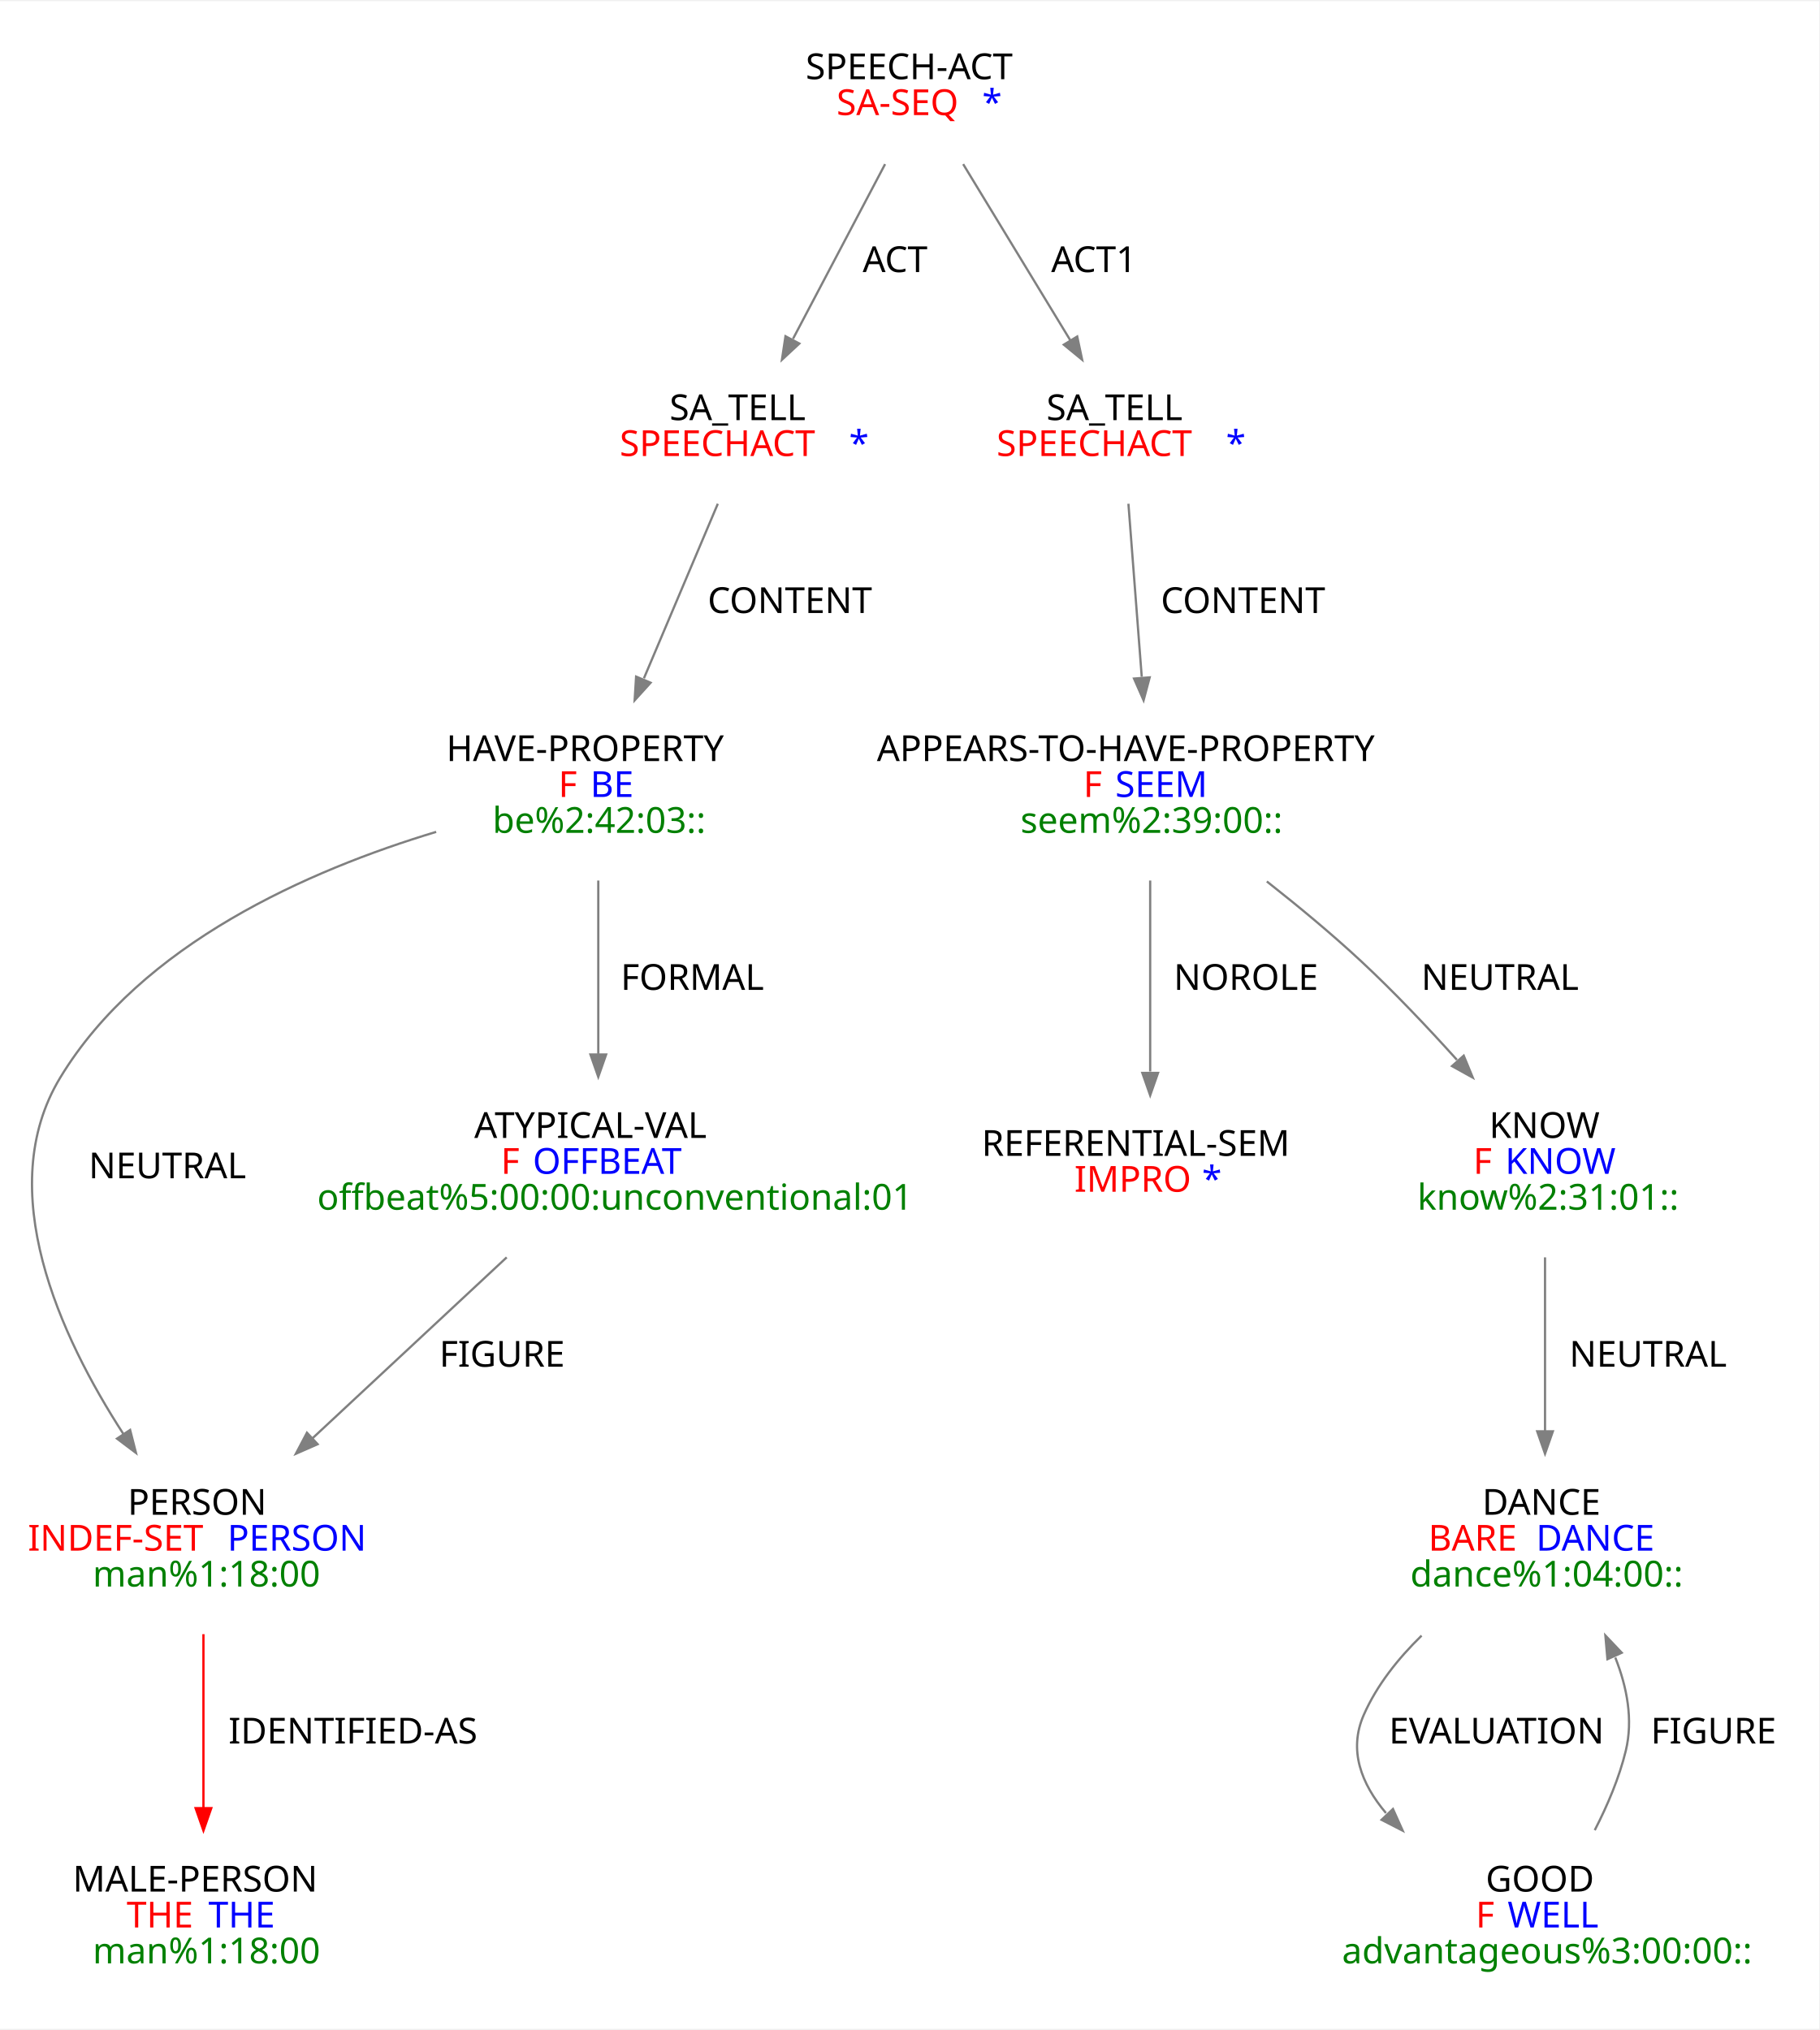
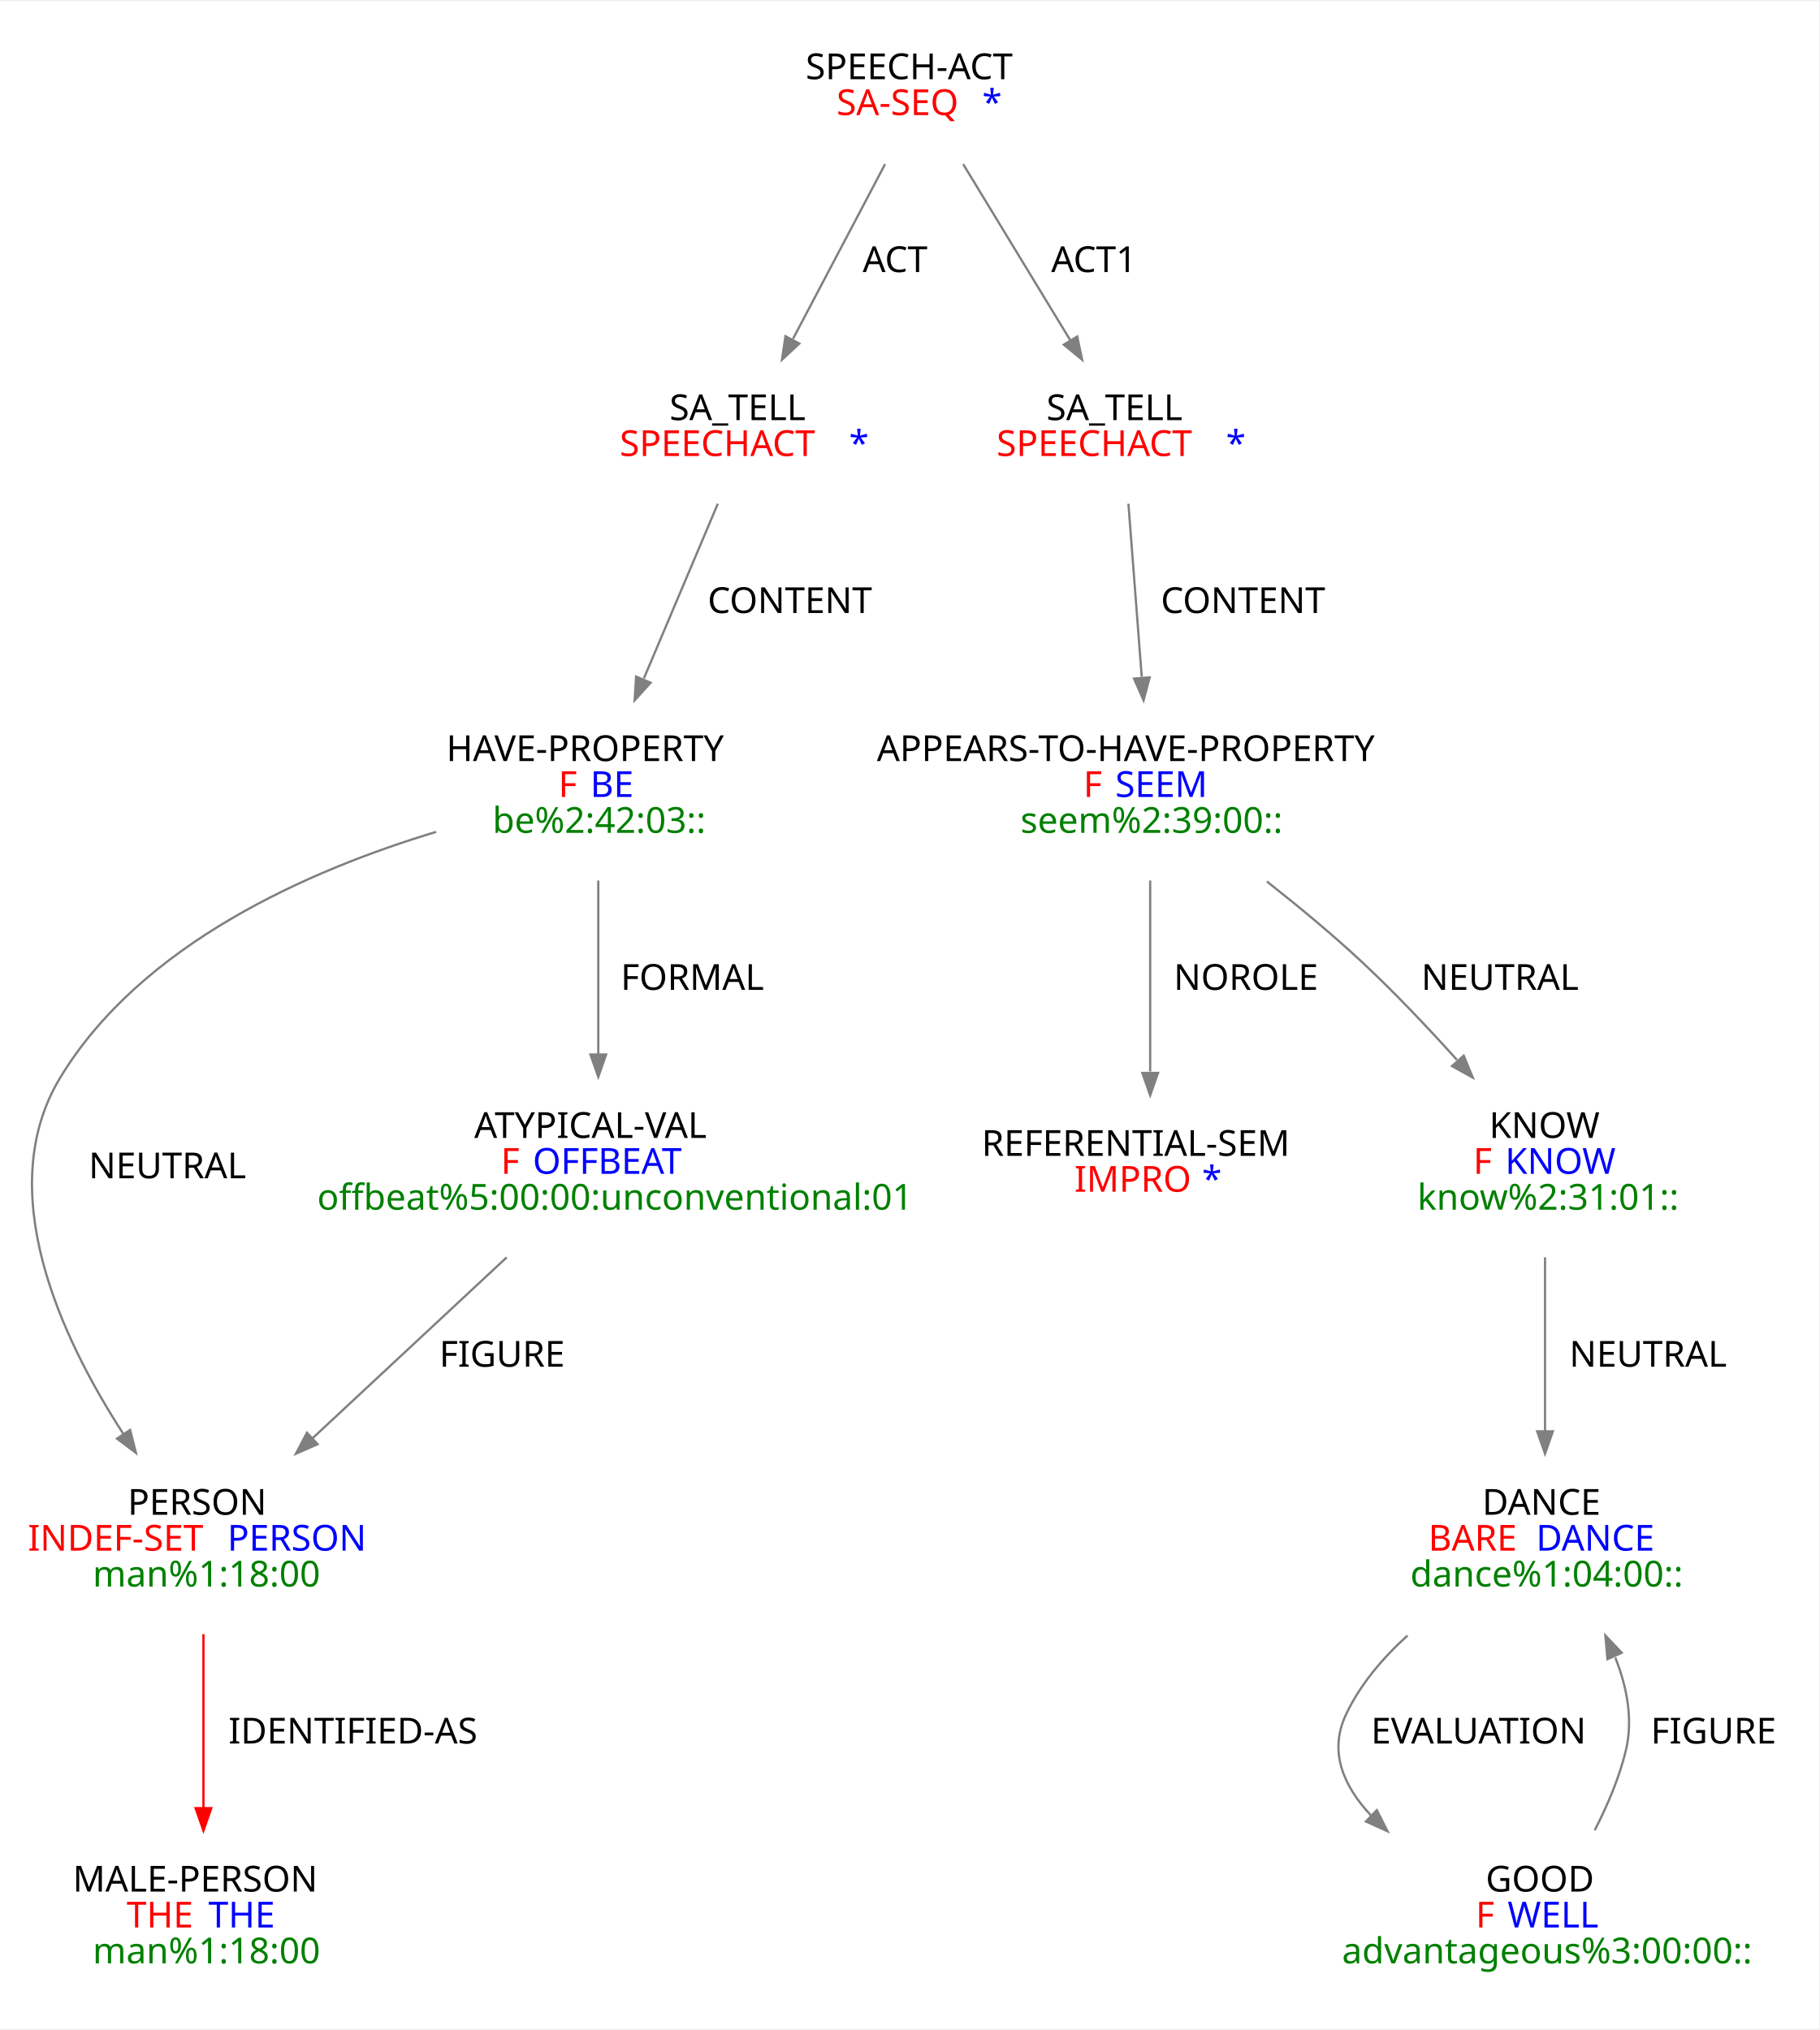
<svg xmlns="http://www.w3.org/2000/svg" xmlns:xlink="http://www.w3.org/1999/xlink" width="405pt" height="452pt" viewBox="0.00 0.00 405.45 452.00">
  <g id="graph0" class="graph" transform="scale(1 1) rotate(0) translate(4 448)">
    <polygon fill="white" stroke="transparent" points="-4,4 -4,-448 401.45,-448 401.45,4 -4,4" />
    <g id="node1" class="node">
      <g id="a_node1">
        <a xlink:href="http://trips.ihmc.us/lexicon/data/ONT::SPEECH-ACT.xml" xlink:title="&lt;font color=&quot;green&quot;&gt;&lt;br /&gt;&lt;/font&gt; &lt;font color=&quot;black&quot;&gt;SPEECH-ACT&lt;/font&gt; &lt;font color=&quot;green&quot;&gt;&lt;br /&gt;&lt;/font&gt; &lt;font color=&quot;red&quot;&gt;SA-SEQ&lt;/font&gt; &lt;font color=&quot;blue&quot;&gt;* &lt;/font&gt; &lt;font color=&quot;green&quot;&gt;&lt;br /&gt; &lt;/font&gt;">
          <text text-anchor="start" x="173.33" y="-430.6" font-family="Work Sans" font-size="8.00"> </text>
          <text text-anchor="start" x="175.56" y="-430.6" font-family="Work Sans" font-size="8.00">SPEECH-ACT</text>
          <text text-anchor="start" x="227.12" y="-430.6" font-family="Work Sans" font-size="8.00"> </text>
          <text text-anchor="start" x="180.22" y="-422.6" font-family="Work Sans" font-size="8.00"> </text>
          <text text-anchor="start" x="182.44" y="-422.6" font-family="Work Sans" font-size="8.00" fill="red">SA-SEQ</text>
          <text text-anchor="start" x="212.67" y="-422.6" font-family="Work Sans" font-size="8.00"> </text>
          <text text-anchor="start" x="214.9" y="-422.6" font-family="Work Sans" font-size="8.00" fill="blue">* </text>
          <text text-anchor="start" x="220.23" y="-422.6" font-family="Work Sans" font-size="8.00"> </text>
          <text text-anchor="start" x="200.23" y="-414.6" font-family="Work Sans" font-size="8.00" fill="green"> </text>
        </a>
      </g>
    </g>
    <g id="node2" class="node">
      <g id="a_node2">
        <a xlink:href="http://trips.ihmc.us/lexicon/data/ONT::SA_TELL.xml" xlink:title="&lt;font color=&quot;green&quot;&gt;&lt;br /&gt;&lt;/font&gt; &lt;font color=&quot;black&quot;&gt;SA_TELL&lt;/font&gt; &lt;font color=&quot;green&quot;&gt;&lt;br /&gt;&lt;/font&gt; &lt;font color=&quot;red&quot;&gt;SPEECHACT&lt;/font&gt; &lt;font color=&quot;blue&quot;&gt;* &lt;/font&gt; &lt;font color=&quot;green&quot;&gt;&lt;br /&gt; &lt;/font&gt;">
          <text text-anchor="start" x="142.99" y="-354.6" font-family="Work Sans" font-size="8.00"> </text>
          <text text-anchor="start" x="145.22" y="-354.6" font-family="Work Sans" font-size="8.00">SA_TELL</text>
          <text text-anchor="start" x="179.46" y="-354.6" font-family="Work Sans" font-size="8.00"> </text>
          <text text-anchor="start" x="131.89" y="-346.6" font-family="Work Sans" font-size="8.00"> </text>
          <text text-anchor="start" x="134.11" y="-346.6" font-family="Work Sans" font-size="8.00" fill="red">SPEECHACT</text>
          <text text-anchor="start" x="183.01" y="-346.6" font-family="Work Sans" font-size="8.00"> </text>
          <text text-anchor="start" x="185.23" y="-346.6" font-family="Work Sans" font-size="8.00" fill="blue">* </text>
          <text text-anchor="start" x="190.57" y="-346.6" font-family="Work Sans" font-size="8.00"> </text>
          <text text-anchor="start" x="161.23" y="-338.6" font-family="Work Sans" font-size="8.00" fill="green"> </text>
        </a>
      </g>
    </g>
-     <g id="edge8" class="edge">
+     <g id="edge6" class="edge">
      <path fill="none" stroke="grey" stroke-width="0.5" d="M193.26,-411.67C187.31,-400.38 179.17,-384.94 172.74,-372.73" />
      <polygon fill="grey" stroke="grey" stroke-width="0.5" points="174.15,-371.67 170.27,-368.06 171.06,-373.3 174.15,-371.67" />
      <text text-anchor="middle" x="195.49" y="-387.6" font-family="Work Sans" font-size="8.00"> ACT   </text>
    </g>
    <g id="node7" class="node">
      <g id="a_node7">
        <a xlink:href="http://trips.ihmc.us/lexicon/data/ONT::SA_TELL.xml" xlink:title="&lt;font color=&quot;green&quot;&gt;&lt;br /&gt;&lt;/font&gt; &lt;font color=&quot;black&quot;&gt;SA_TELL&lt;/font&gt; &lt;font color=&quot;green&quot;&gt;&lt;br /&gt;&lt;/font&gt; &lt;font color=&quot;red&quot;&gt;SPEECHACT&lt;/font&gt; &lt;font color=&quot;blue&quot;&gt;* &lt;/font&gt; &lt;font color=&quot;green&quot;&gt;&lt;br /&gt; &lt;/font&gt;">
          <text text-anchor="start" x="226.99" y="-354.6" font-family="Work Sans" font-size="8.00"> </text>
          <text text-anchor="start" x="229.22" y="-354.6" font-family="Work Sans" font-size="8.00">SA_TELL</text>
          <text text-anchor="start" x="263.46" y="-354.6" font-family="Work Sans" font-size="8.00"> </text>
          <text text-anchor="start" x="215.89" y="-346.6" font-family="Work Sans" font-size="8.00"> </text>
          <text text-anchor="start" x="218.11" y="-346.6" font-family="Work Sans" font-size="8.00" fill="red">SPEECHACT</text>
          <text text-anchor="start" x="267.01" y="-346.6" font-family="Work Sans" font-size="8.00"> </text>
          <text text-anchor="start" x="269.23" y="-346.6" font-family="Work Sans" font-size="8.00" fill="blue">* </text>
          <text text-anchor="start" x="274.57" y="-346.6" font-family="Work Sans" font-size="8.00"> </text>
          <text text-anchor="start" x="245.23" y="-338.6" font-family="Work Sans" font-size="8.00" fill="green"> </text>
        </a>
      </g>
    </g>
-     <g id="edge3" class="edge">
+     <g id="edge7" class="edge">
      <path fill="none" stroke="grey" stroke-width="0.5" d="M210.66,-411.67C217.59,-400.28 227.08,-384.67 234.53,-372.41" />
      <polygon fill="grey" stroke="grey" stroke-width="0.5" points="236.08,-373.24 237.18,-368.06 233.09,-371.42 236.08,-373.24" />
      <text text-anchor="middle" x="239.79" y="-387.6" font-family="Work Sans" font-size="8.00"> ACT1   </text>
    </g>
    <g id="node3" class="node">
      <g id="a_node3">
        <a xlink:href="http://trips.ihmc.us/lexicon/data/ONT::HAVE-PROPERTY.xml" xlink:title="&lt;font color=&quot;green&quot;&gt;&lt;br /&gt;&lt;/font&gt; &lt;font color=&quot;black&quot;&gt;HAVE-PROPERTY&lt;/font&gt; &lt;font color=&quot;green&quot;&gt;&lt;br /&gt;&lt;/font&gt; &lt;font color=&quot;red&quot;&gt;F&lt;/font&gt; &lt;font color=&quot;blue&quot;&gt;BE&lt;/font&gt; &lt;font color=&quot;green&quot;&gt;&lt;br /&gt;&lt;/font&gt; &lt;font color=&quot;green&quot;&gt;be%2:42:03::&lt;/font&gt; &lt;font color=&quot;green&quot;&gt;&lt;br /&gt; &lt;/font&gt;">
          <text text-anchor="start" x="93.25" y="-278.6" font-family="Work Sans" font-size="8.00"> </text>
          <text text-anchor="start" x="95.47" y="-278.6" font-family="Work Sans" font-size="8.00">HAVE-PROPERTY</text>
          <text text-anchor="start" x="163.2" y="-278.6" font-family="Work Sans" font-size="8.00"> </text>
          <text text-anchor="start" x="118.22" y="-270.6" font-family="Work Sans" font-size="8.00"> </text>
          <text text-anchor="start" x="120.45" y="-270.6" font-family="Work Sans" font-size="8.00" fill="red">F</text>
          <text text-anchor="start" x="125.33" y="-270.6" font-family="Work Sans" font-size="8.00"> </text>
          <text text-anchor="start" x="127.56" y="-270.6" font-family="Work Sans" font-size="8.00" fill="blue">BE</text>
          <text text-anchor="start" x="138.23" y="-270.6" font-family="Work Sans" font-size="8.00"> </text>
          <text text-anchor="start" x="103.54" y="-262.6" font-family="Work Sans" font-size="8.00"> </text>
          <text text-anchor="start" x="105.76" y="-262.6" font-family="Work Sans" font-size="8.00" fill="green">be%2:42:03::</text>
          <text text-anchor="start" x="152.91" y="-262.6" font-family="Work Sans" font-size="8.00"> </text>
          <text text-anchor="start" x="128.23" y="-254.6" font-family="Work Sans" font-size="8.00" fill="green"> </text>
        </a>
      </g>
    </g>
-     <g id="edge7" class="edge">
+     <g id="edge8" class="edge">
      <path fill="none" stroke="grey" stroke-width="0.5" d="M155.98,-335.96C151.31,-324.94 144.89,-309.75 139.51,-297.05" />
      <polygon fill="grey" stroke="grey" stroke-width="0.5" points="141,-296.07 137.44,-292.14 137.77,-297.43 141,-296.07" />
      <text text-anchor="middle" x="172.04" y="-311.6" font-family="Work Sans" font-size="8.00"> CONTENT   </text>
    </g>
    <g id="node4" class="node">
      <g id="a_node4">
        <a xlink:href="http://trips.ihmc.us/lexicon/data/ONT::PERSON.xml" xlink:title="&lt;font color=&quot;green&quot;&gt;&lt;br /&gt;&lt;/font&gt; &lt;font color=&quot;black&quot;&gt;PERSON&lt;/font&gt; &lt;font color=&quot;green&quot;&gt;&lt;br /&gt;&lt;/font&gt; &lt;font color=&quot;red&quot;&gt;INDEF-SET&lt;/font&gt; &lt;font color=&quot;blue&quot;&gt;PERSON&lt;/font&gt; &lt;font color=&quot;green&quot;&gt;&lt;br /&gt;&lt;/font&gt; &lt;font color=&quot;green&quot;&gt;man%1:18:00&lt;/font&gt; &lt;font color=&quot;green&quot;&gt;&lt;br /&gt; &lt;/font&gt;">
          <text text-anchor="start" x="22.22" y="-110.6" font-family="Work Sans" font-size="8.00"> </text>
          <text text-anchor="start" x="24.45" y="-110.6" font-family="Work Sans" font-size="8.00">PERSON</text>
          <text text-anchor="start" x="58.23" y="-110.6" font-family="Work Sans" font-size="8.00"> </text>
          <text text-anchor="start" x="0" y="-102.6" font-family="Work Sans" font-size="8.00"> </text>
          <text text-anchor="start" x="2.22" y="-102.6" font-family="Work Sans" font-size="8.00" fill="red">INDEF-SET</text>
          <text text-anchor="start" x="44.45" y="-102.6" font-family="Work Sans" font-size="8.00"> </text>
          <text text-anchor="start" x="46.67" y="-102.6" font-family="Work Sans" font-size="8.00" fill="blue">PERSON</text>
          <text text-anchor="start" x="80.45" y="-102.6" font-family="Work Sans" font-size="8.00"> </text>
          <text text-anchor="start" x="14.43" y="-94.6" font-family="Work Sans" font-size="8.00"> </text>
          <text text-anchor="start" x="16.65" y="-94.6" font-family="Work Sans" font-size="8.00" fill="green">man%1:18:00</text>
          <text text-anchor="start" x="66.02" y="-94.6" font-family="Work Sans" font-size="8.00"> </text>
          <text text-anchor="start" x="40.23" y="-86.6" font-family="Work Sans" font-size="8.00" fill="green"> </text>
        </a>
      </g>
    </g>
-     <g id="edge6" class="edge">
+     <g id="edge1" class="edge">
      <path fill="none" stroke="grey" stroke-width="0.5" d="M93.21,-262.82C64.93,-254.3 27.46,-237.89 9.4,-208 -5.67,-183.06 9.39,-150.38 23.51,-128.59" />
      <polygon fill="grey" stroke="grey" stroke-width="0.5" points="25,-129.51 26.31,-124.38 22.08,-127.57 25,-129.51" />
      <text text-anchor="middle" x="33.31" y="-185.6" font-family="Work Sans" font-size="8.00"> NEUTRAL   </text>
    </g>
    <g id="node6" class="node">
      <g id="a_node6">
        <a xlink:href="http://trips.ihmc.us/lexicon/data/ONT::ATYPICAL-VAL.xml" xlink:title="&lt;font color=&quot;green&quot;&gt;&lt;br /&gt;&lt;/font&gt; &lt;font color=&quot;black&quot;&gt;ATYPICAL-VAL&lt;/font&gt; &lt;font color=&quot;green&quot;&gt;&lt;br /&gt;&lt;/font&gt; &lt;font color=&quot;red&quot;&gt;F&lt;/font&gt; &lt;font color=&quot;blue&quot;&gt;OFFBEAT&lt;/font&gt; &lt;font color=&quot;green&quot;&gt;&lt;br /&gt;&lt;/font&gt; &lt;font color=&quot;green&quot;&gt;offbeat%5:00:00:unconventional:01&lt;/font&gt; &lt;font color=&quot;green&quot;&gt;&lt;br /&gt; &lt;/font&gt;">
          <text text-anchor="start" x="99.47" y="-194.6" font-family="Work Sans" font-size="8.00"> </text>
          <text text-anchor="start" x="101.7" y="-194.6" font-family="Work Sans" font-size="8.00">ATYPICAL-VAL</text>
          <text text-anchor="start" x="156.98" y="-194.6" font-family="Work Sans" font-size="8.00"> </text>
          <text text-anchor="start" x="105.41" y="-186.6" font-family="Work Sans" font-size="8.00"> </text>
          <text text-anchor="start" x="107.63" y="-186.6" font-family="Work Sans" font-size="8.00" fill="red">F</text>
          <text text-anchor="start" x="112.52" y="-186.6" font-family="Work Sans" font-size="8.00"> </text>
          <text text-anchor="start" x="114.74" y="-186.6" font-family="Work Sans" font-size="8.00" fill="blue">OFFBEAT</text>
          <text text-anchor="start" x="151.04" y="-186.6" font-family="Work Sans" font-size="8.00"> </text>
          <text text-anchor="start" x="64.47" y="-178.6" font-family="Work Sans" font-size="8.00"> </text>
          <text text-anchor="start" x="66.69" y="-178.6" font-family="Work Sans" font-size="8.00" fill="green">offbeat%5:00:00:unconventional:01</text>
          <text text-anchor="start" x="191.98" y="-178.6" font-family="Work Sans" font-size="8.00"> </text>
          <text text-anchor="start" x="128.23" y="-170.6" font-family="Work Sans" font-size="8.00" fill="green"> </text>
        </a>
      </g>
    </g>
-     <g id="edge5" class="edge">
+     <g id="edge2" class="edge">
      <path fill="none" stroke="grey" stroke-width="0.5" d="M129.34,-251.98C129.34,-240.47 129.34,-225.68 129.34,-213.33" />
      <polygon fill="grey" stroke="grey" stroke-width="0.5" points="131.09,-213.2 129.34,-208.2 127.59,-213.2 131.09,-213.2" />
      <text text-anchor="middle" x="150.3" y="-227.6" font-family="Work Sans" font-size="8.00"> FORMAL   </text>
    </g>
    <g id="node5" class="node">
      <g id="a_node5">
        <a xlink:href="http://trips.ihmc.us/lexicon/data/ONT::MALE-PERSON.xml" xlink:title="&lt;font color=&quot;green&quot;&gt;&lt;br /&gt;&lt;/font&gt; &lt;font color=&quot;black&quot;&gt;MALE-PERSON&lt;/font&gt; &lt;font color=&quot;green&quot;&gt;&lt;br /&gt;&lt;/font&gt; &lt;font color=&quot;red&quot;&gt;THE&lt;/font&gt; &lt;font color=&quot;blue&quot;&gt;THE&lt;/font&gt; &lt;font color=&quot;green&quot;&gt;&lt;br /&gt;&lt;/font&gt; &lt;font color=&quot;green&quot;&gt;man%1:18:00&lt;/font&gt; &lt;font color=&quot;green&quot;&gt;&lt;br /&gt; &lt;/font&gt;">
          <text text-anchor="start" x="10" y="-26.6" font-family="Work Sans" font-size="8.00"> </text>
          <text text-anchor="start" x="12.22" y="-26.6" font-family="Work Sans" font-size="8.00">MALE-PERSON</text>
          <text text-anchor="start" x="70.46" y="-26.6" font-family="Work Sans" font-size="8.00"> </text>
          <text text-anchor="start" x="22" y="-18.6" font-family="Work Sans" font-size="8.00"> </text>
          <text text-anchor="start" x="24.23" y="-18.6" font-family="Work Sans" font-size="8.00" fill="red">THE</text>
          <text text-anchor="start" x="40.23" y="-18.6" font-family="Work Sans" font-size="8.00"> </text>
          <text text-anchor="start" x="42.45" y="-18.6" font-family="Work Sans" font-size="8.00" fill="blue">THE</text>
          <text text-anchor="start" x="58.45" y="-18.6" font-family="Work Sans" font-size="8.00"> </text>
          <text text-anchor="start" x="14.43" y="-10.6" font-family="Work Sans" font-size="8.00"> </text>
          <text text-anchor="start" x="16.65" y="-10.6" font-family="Work Sans" font-size="8.00" fill="green">man%1:18:00</text>
          <text text-anchor="start" x="66.02" y="-10.6" font-family="Work Sans" font-size="8.00"> </text>
          <text text-anchor="start" x="40.23" y="-2.6" font-family="Work Sans" font-size="8.00" fill="green"> </text>
        </a>
      </g>
    </g>
-     <g id="edge12" class="edge">
+     <g id="edge3" class="edge">
      <path fill="none" stroke="red" stroke-width="0.5" d="M41.34,-83.98C41.34,-72.47 41.34,-57.68 41.34,-45.33" />
      <polygon fill="red" stroke="red" stroke-width="0.5" points="43.09,-45.2 41.34,-40.2 39.59,-45.2 43.09,-45.2" />
      <text text-anchor="middle" x="74.67" y="-59.6" font-family="Work Sans" font-size="8.00"> IDENTIFIED-AS   </text>
    </g>
-     <g id="edge4" class="edge">
+     <g id="edge5" class="edge">
      <path fill="none" stroke="grey" stroke-width="0.5" d="M108.93,-167.98C96.03,-155.96 79.28,-140.36 65.69,-127.69" />
      <polygon fill="grey" stroke="grey" stroke-width="0.5" points="66.79,-126.33 61.94,-124.2 64.41,-128.89 66.79,-126.33" />
      <text text-anchor="middle" x="107.89" y="-143.6" font-family="Work Sans" font-size="8.00"> FIGURE   </text>
    </g>
    <g id="node8" class="node">
      <g id="a_node8">
        <a xlink:href="http://trips.ihmc.us/lexicon/data/ONT::APPEARS-TO-HAVE-PROPERTY.xml" xlink:title="&lt;font color=&quot;green&quot;&gt;&lt;br /&gt;&lt;/font&gt; &lt;font color=&quot;black&quot;&gt;APPEARS-TO-HAVE-PROPERTY&lt;/font&gt; &lt;font color=&quot;green&quot;&gt;&lt;br /&gt;&lt;/font&gt; &lt;font color=&quot;red&quot;&gt;F&lt;/font&gt; &lt;font color=&quot;blue&quot;&gt;SEEM&lt;/font&gt; &lt;font color=&quot;green&quot;&gt;&lt;br /&gt;&lt;/font&gt; &lt;font color=&quot;green&quot;&gt;seem%2:39:00::&lt;/font&gt; &lt;font color=&quot;green&quot;&gt;&lt;br /&gt; &lt;/font&gt;">
          <text text-anchor="start" x="189.21" y="-278.6" font-family="Work Sans" font-size="8.00"> </text>
          <text text-anchor="start" x="191.43" y="-278.6" font-family="Work Sans" font-size="8.00">APPEARS-TO-HAVE-PROPERTY</text>
          <text text-anchor="start" x="313.25" y="-278.6" font-family="Work Sans" font-size="8.00"> </text>
          <text text-anchor="start" x="235.22" y="-270.6" font-family="Work Sans" font-size="8.00"> </text>
          <text text-anchor="start" x="237.45" y="-270.6" font-family="Work Sans" font-size="8.00" fill="red">F</text>
          <text text-anchor="start" x="242.33" y="-270.6" font-family="Work Sans" font-size="8.00"> </text>
          <text text-anchor="start" x="244.56" y="-270.6" font-family="Work Sans" font-size="8.00" fill="blue">SEEM</text>
          <text text-anchor="start" x="267.23" y="-270.6" font-family="Work Sans" font-size="8.00"> </text>
          <text text-anchor="start" x="221.21" y="-262.6" font-family="Work Sans" font-size="8.00"> </text>
          <text text-anchor="start" x="223.43" y="-262.6" font-family="Work Sans" font-size="8.00" fill="green">seem%2:39:00::</text>
          <text text-anchor="start" x="281.24" y="-262.6" font-family="Work Sans" font-size="8.00"> </text>
          <text text-anchor="start" x="251.23" y="-254.6" font-family="Work Sans" font-size="8.00" fill="green"> </text>
        </a>
      </g>
    </g>
-     <g id="edge10" class="edge">
+     <g id="edge9" class="edge">
      <path fill="none" stroke="grey" stroke-width="0.5" d="M247.49,-335.96C248.34,-325.04 249.49,-310.02 250.46,-297.39" />
      <polygon fill="grey" stroke="grey" stroke-width="0.5" points="252.23,-297.26 250.87,-292.14 248.74,-296.99 252.23,-297.26" />
      <text text-anchor="middle" x="273.04" y="-311.6" font-family="Work Sans" font-size="8.00"> CONTENT   </text>
    </g>
    <g id="node9" class="node">
      <g id="a_node9">
        <a xlink:href="http://trips.ihmc.us/lexicon/data/ONT::REFERENTIAL-SEM.xml" xlink:title="&lt;font color=&quot;green&quot;&gt;&lt;br /&gt;&lt;/font&gt; &lt;font color=&quot;black&quot;&gt;REFERENTIAL-SEM&lt;/font&gt; &lt;font color=&quot;green&quot;&gt;&lt;br /&gt;&lt;/font&gt; &lt;font color=&quot;red&quot;&gt;IMPRO&lt;/font&gt; &lt;font color=&quot;blue&quot;&gt;* &lt;/font&gt; &lt;font color=&quot;green&quot;&gt;&lt;br /&gt; &lt;/font&gt;">
          <text text-anchor="start" x="212.55" y="-190.6" font-family="Work Sans" font-size="8.00"> </text>
          <text text-anchor="start" x="214.78" y="-190.6" font-family="Work Sans" font-size="8.00">REFERENTIAL-SEM</text>
          <text text-anchor="start" x="289.9" y="-190.6" font-family="Work Sans" font-size="8.00"> </text>
          <text text-anchor="start" x="233.22" y="-182.6" font-family="Work Sans" font-size="8.00"> </text>
          <text text-anchor="start" x="235.45" y="-182.6" font-family="Work Sans" font-size="8.00" fill="red">IMPRO</text>
          <text text-anchor="start" x="261.67" y="-182.6" font-family="Work Sans" font-size="8.00"> </text>
          <text text-anchor="start" x="263.89" y="-182.6" font-family="Work Sans" font-size="8.00" fill="blue">* </text>
          <text text-anchor="start" x="269.23" y="-182.6" font-family="Work Sans" font-size="8.00"> </text>
          <text text-anchor="start" x="251.23" y="-174.6" font-family="Work Sans" font-size="8.00" fill="green"> </text>
        </a>
      </g>
    </g>
-     <g id="edge9" class="edge">
+     <g id="edge11" class="edge">
      <path fill="none" stroke="grey" stroke-width="0.5" d="M252.34,-251.98C252.34,-239.23 252.34,-222.45 252.34,-209.42" />
      <polygon fill="grey" stroke="grey" stroke-width="0.5" points="254.09,-209.09 252.34,-204.09 250.59,-209.09 254.09,-209.09" />
      <text text-anchor="middle" x="273.68" y="-227.6" font-family="Work Sans" font-size="8.00"> NOROLE   </text>
    </g>
    <g id="node10" class="node">
      <g id="a_node10">
        <a xlink:href="http://trips.ihmc.us/lexicon/data/ONT::KNOW.xml" xlink:title="&lt;font color=&quot;green&quot;&gt;&lt;br /&gt;&lt;/font&gt; &lt;font color=&quot;black&quot;&gt;KNOW&lt;/font&gt; &lt;font color=&quot;green&quot;&gt;&lt;br /&gt;&lt;/font&gt; &lt;font color=&quot;red&quot;&gt;F&lt;/font&gt; &lt;font color=&quot;blue&quot;&gt;KNOW&lt;/font&gt; &lt;font color=&quot;green&quot;&gt;&lt;br /&gt;&lt;/font&gt; &lt;font color=&quot;green&quot;&gt;know%2:31:01::&lt;/font&gt; &lt;font color=&quot;green&quot;&gt;&lt;br /&gt; &lt;/font&gt;">
          <text text-anchor="start" x="325.67" y="-194.6" font-family="Work Sans" font-size="8.00"> </text>
          <text text-anchor="start" x="327.89" y="-194.6" font-family="Work Sans" font-size="8.00">KNOW</text>
          <text text-anchor="start" x="352.78" y="-194.6" font-family="Work Sans" font-size="8.00"> </text>
          <text text-anchor="start" x="322.12" y="-186.6" font-family="Work Sans" font-size="8.00"> </text>
          <text text-anchor="start" x="324.34" y="-186.6" font-family="Work Sans" font-size="8.00" fill="red">F</text>
          <text text-anchor="start" x="329.23" y="-186.6" font-family="Work Sans" font-size="8.00"> </text>
          <text text-anchor="start" x="331.45" y="-186.6" font-family="Work Sans" font-size="8.00" fill="blue">KNOW</text>
          <text text-anchor="start" x="356.34" y="-186.6" font-family="Work Sans" font-size="8.00"> </text>
          <text text-anchor="start" x="309.65" y="-178.6" font-family="Work Sans" font-size="8.00"> </text>
          <text text-anchor="start" x="311.88" y="-178.6" font-family="Work Sans" font-size="8.00" fill="green">know%2:31:01::</text>
          <text text-anchor="start" x="368.8" y="-178.6" font-family="Work Sans" font-size="8.00"> </text>
          <text text-anchor="start" x="339.23" y="-170.6" font-family="Work Sans" font-size="8.00" fill="green"> </text>
        </a>
      </g>
    </g>
-     <g id="edge11" class="edge">
+     <g id="edge13" class="edge">
      <path fill="none" stroke="grey" stroke-width="0.5" d="M278.34,-251.77C285.35,-246.26 292.8,-240.08 299.34,-234 306.65,-227.2 314.15,-219.28 320.7,-212.01" />
      <polygon fill="grey" stroke="grey" stroke-width="0.5" points="322.22,-212.94 324.24,-208.04 319.61,-210.61 322.22,-212.94" />
      <text text-anchor="middle" x="330.31" y="-227.6" font-family="Work Sans" font-size="8.00"> NEUTRAL   </text>
    </g>
    <g id="node11" class="node">
      <g id="a_node11">
        <a xlink:href="http://trips.ihmc.us/lexicon/data/ONT::DANCE.xml" xlink:title="&lt;font color=&quot;green&quot;&gt;&lt;br /&gt;&lt;/font&gt; &lt;font color=&quot;black&quot;&gt;DANCE&lt;/font&gt; &lt;font color=&quot;green&quot;&gt;&lt;br /&gt;&lt;/font&gt; &lt;font color=&quot;red&quot;&gt;BARE&lt;/font&gt; &lt;font color=&quot;blue&quot;&gt;DANCE&lt;/font&gt; &lt;font color=&quot;green&quot;&gt;&lt;br /&gt;&lt;/font&gt; &lt;font color=&quot;green&quot;&gt;dance%1:04:00::&lt;/font&gt; &lt;font color=&quot;green&quot;&gt;&lt;br /&gt; &lt;/font&gt;">
          <text text-anchor="start" x="324.11" y="-110.6" font-family="Work Sans" font-size="8.00"> </text>
          <text text-anchor="start" x="326.34" y="-110.6" font-family="Work Sans" font-size="8.00">DANCE</text>
          <text text-anchor="start" x="354.34" y="-110.6" font-family="Work Sans" font-size="8.00"> </text>
          <text text-anchor="start" x="312.11" y="-102.6" font-family="Work Sans" font-size="8.00"> </text>
          <text text-anchor="start" x="314.33" y="-102.6" font-family="Work Sans" font-size="8.00" fill="red">BARE</text>
          <text text-anchor="start" x="336.12" y="-102.6" font-family="Work Sans" font-size="8.00"> </text>
          <text text-anchor="start" x="338.34" y="-102.6" font-family="Work Sans" font-size="8.00" fill="blue">DANCE</text>
          <text text-anchor="start" x="366.34" y="-102.6" font-family="Work Sans" font-size="8.00"> </text>
          <text text-anchor="start" x="308.09" y="-94.6" font-family="Work Sans" font-size="8.00"> </text>
          <text text-anchor="start" x="310.31" y="-94.6" font-family="Work Sans" font-size="8.00" fill="green">dance%1:04:00::</text>
          <text text-anchor="start" x="370.36" y="-94.6" font-family="Work Sans" font-size="8.00"> </text>
          <text text-anchor="start" x="339.23" y="-86.6" font-family="Work Sans" font-size="8.00" fill="green"> </text>
        </a>
      </g>
    </g>
-     <g id="edge2" class="edge">
+     <g id="edge12" class="edge">
      <path fill="none" stroke="grey" stroke-width="0.5" d="M340.34,-167.98C340.34,-156.47 340.34,-141.68 340.34,-129.33" />
      <polygon fill="grey" stroke="grey" stroke-width="0.5" points="342.09,-129.2 340.34,-124.2 338.59,-129.2 342.09,-129.2" />
      <text text-anchor="middle" x="363.31" y="-143.6" font-family="Work Sans" font-size="8.00"> NEUTRAL   </text>
    </g>
    <g id="node12" class="node">
      <g id="a_node12">
        <a xlink:href="http://trips.ihmc.us/lexicon/data/ONT::GOOD.xml" xlink:title="&lt;font color=&quot;green&quot;&gt;&lt;br /&gt;&lt;/font&gt; &lt;font color=&quot;black&quot;&gt;GOOD&lt;/font&gt; &lt;font color=&quot;green&quot;&gt;&lt;br /&gt;&lt;/font&gt; &lt;font color=&quot;red&quot;&gt;F&lt;/font&gt; &lt;font color=&quot;blue&quot;&gt;WELL&lt;/font&gt; &lt;font color=&quot;green&quot;&gt;&lt;br /&gt;&lt;/font&gt; &lt;font color=&quot;green&quot;&gt;advantageous%3:00:00::&lt;/font&gt; &lt;font color=&quot;green&quot;&gt;&lt;br /&gt; &lt;/font&gt;">
          <text text-anchor="start" x="324.89" y="-26.6" font-family="Work Sans" font-size="8.00"> </text>
          <text text-anchor="start" x="327.12" y="-26.6" font-family="Work Sans" font-size="8.00">GOOD</text>
          <text text-anchor="start" x="351.56" y="-26.6" font-family="Work Sans" font-size="8.00"> </text>
          <text text-anchor="start" x="322.67" y="-18.6" font-family="Work Sans" font-size="8.00"> </text>
          <text text-anchor="start" x="324.89" y="-18.6" font-family="Work Sans" font-size="8.00" fill="red">F</text>
          <text text-anchor="start" x="329.78" y="-18.6" font-family="Work Sans" font-size="8.00"> </text>
          <text text-anchor="start" x="332" y="-18.6" font-family="Work Sans" font-size="8.00" fill="blue">WELL</text>
          <text text-anchor="start" x="353.79" y="-18.6" font-family="Work Sans" font-size="8.00"> </text>
          <text text-anchor="start" x="292.86" y="-10.6" font-family="Work Sans" font-size="8.00"> </text>
          <text text-anchor="start" x="295.08" y="-10.6" font-family="Work Sans" font-size="8.00" fill="green">advantageous%3:00:00::</text>
          <text text-anchor="start" x="383.6" y="-10.6" font-family="Work Sans" font-size="8.00"> </text>
          <text text-anchor="start" x="338.23" y="-2.6" font-family="Work Sans" font-size="8.00" fill="green"> </text>
        </a>
      </g>
    </g>
-     <g id="edge1" class="edge">
-       <path fill="none" stroke="grey" stroke-width="0.5" d="M312.83,-83.66C307.6,-78.56 302.86,-72.62 299.95,-66 296.48,-58.13 299.38,-50.64 304.89,-44.11" />
-       <polygon fill="grey" stroke="grey" stroke-width="0.5" points="306.45,-45.01 308.62,-40.18 303.91,-42.6 306.45,-45.01" />
-       <text text-anchor="middle" x="329.53" y="-59.6" font-family="Work Sans" font-size="8.00"> EVALUATION   </text>
-     </g>
-     <g id="edge13" class="edge">
+     <g id="edge10" class="edge">
+       <path fill="none" stroke="grey" stroke-width="0.5" d="M309.7,-83.68C304.13,-78.65 299.1,-72.72 295.95,-66 292.1,-57.79 295.39,-50.15 301.56,-43.57" />
+       <polygon fill="grey" stroke="grey" stroke-width="0.5" points="302.85,-44.76 305.25,-40.04 300.43,-42.23 302.85,-44.76" />
+       <text text-anchor="middle" x="325.53" y="-59.6" font-family="Work Sans" font-size="8.00"> EVALUATION   </text>
+     </g>
+     <g id="edge4" class="edge">
      <path fill="none" stroke="grey" stroke-width="0.5" d="M351.42,-40.29C354.26,-45.81 356.88,-51.96 358.34,-58 360.01,-64.91 358.62,-72.16 356,-78.77" />
      <polygon fill="grey" stroke="grey" stroke-width="0.5" points="354.25,-78.41 353.79,-83.69 357.44,-79.84 354.25,-78.41" />
      <text text-anchor="middle" x="377.89" y="-59.6" font-family="Work Sans" font-size="8.00"> FIGURE   </text>
    </g>
  </g>
</svg>
